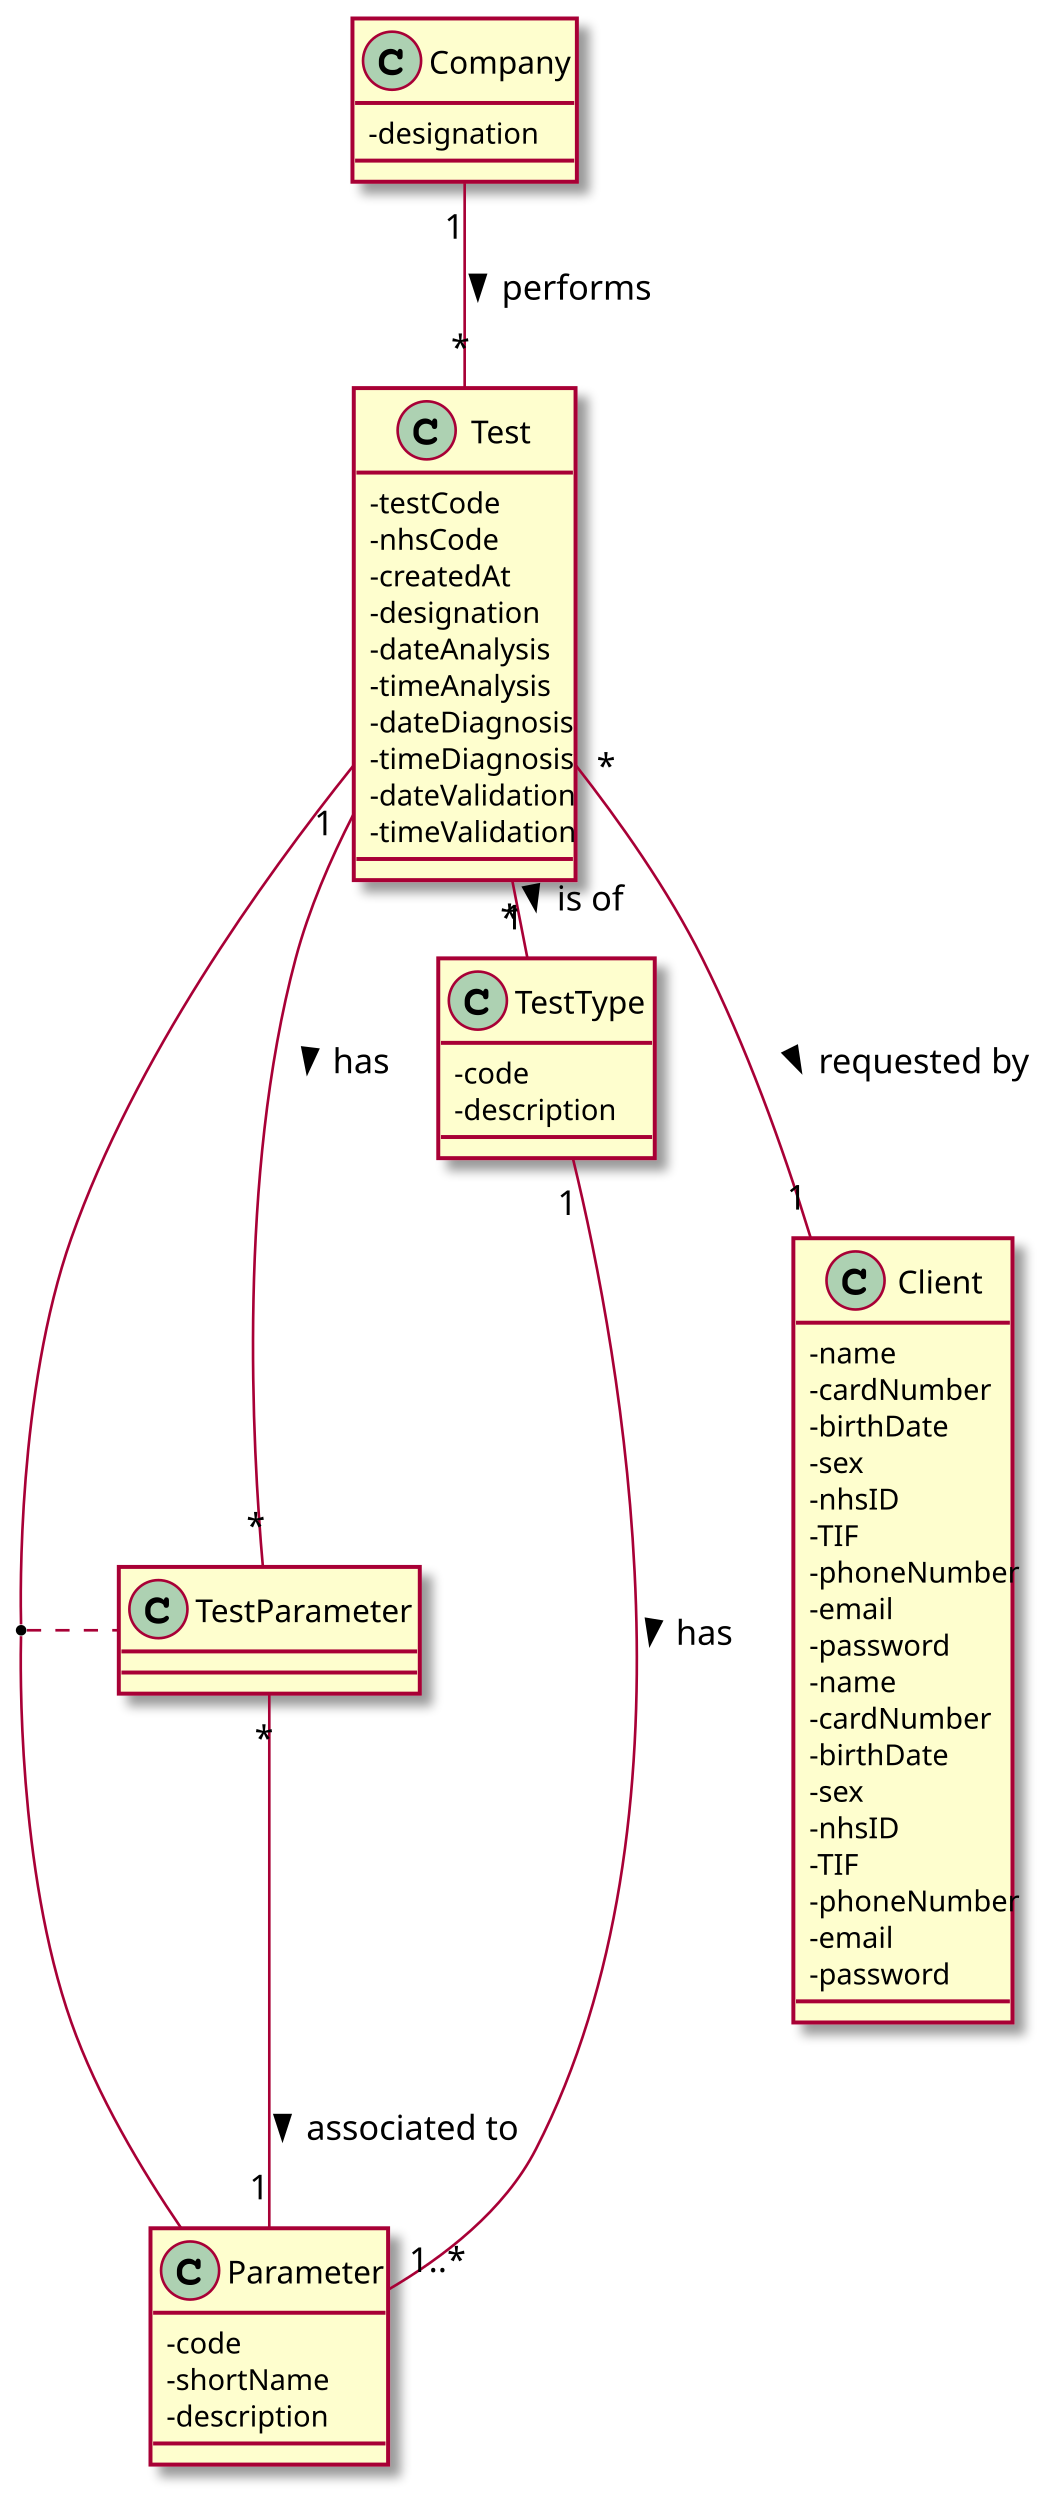
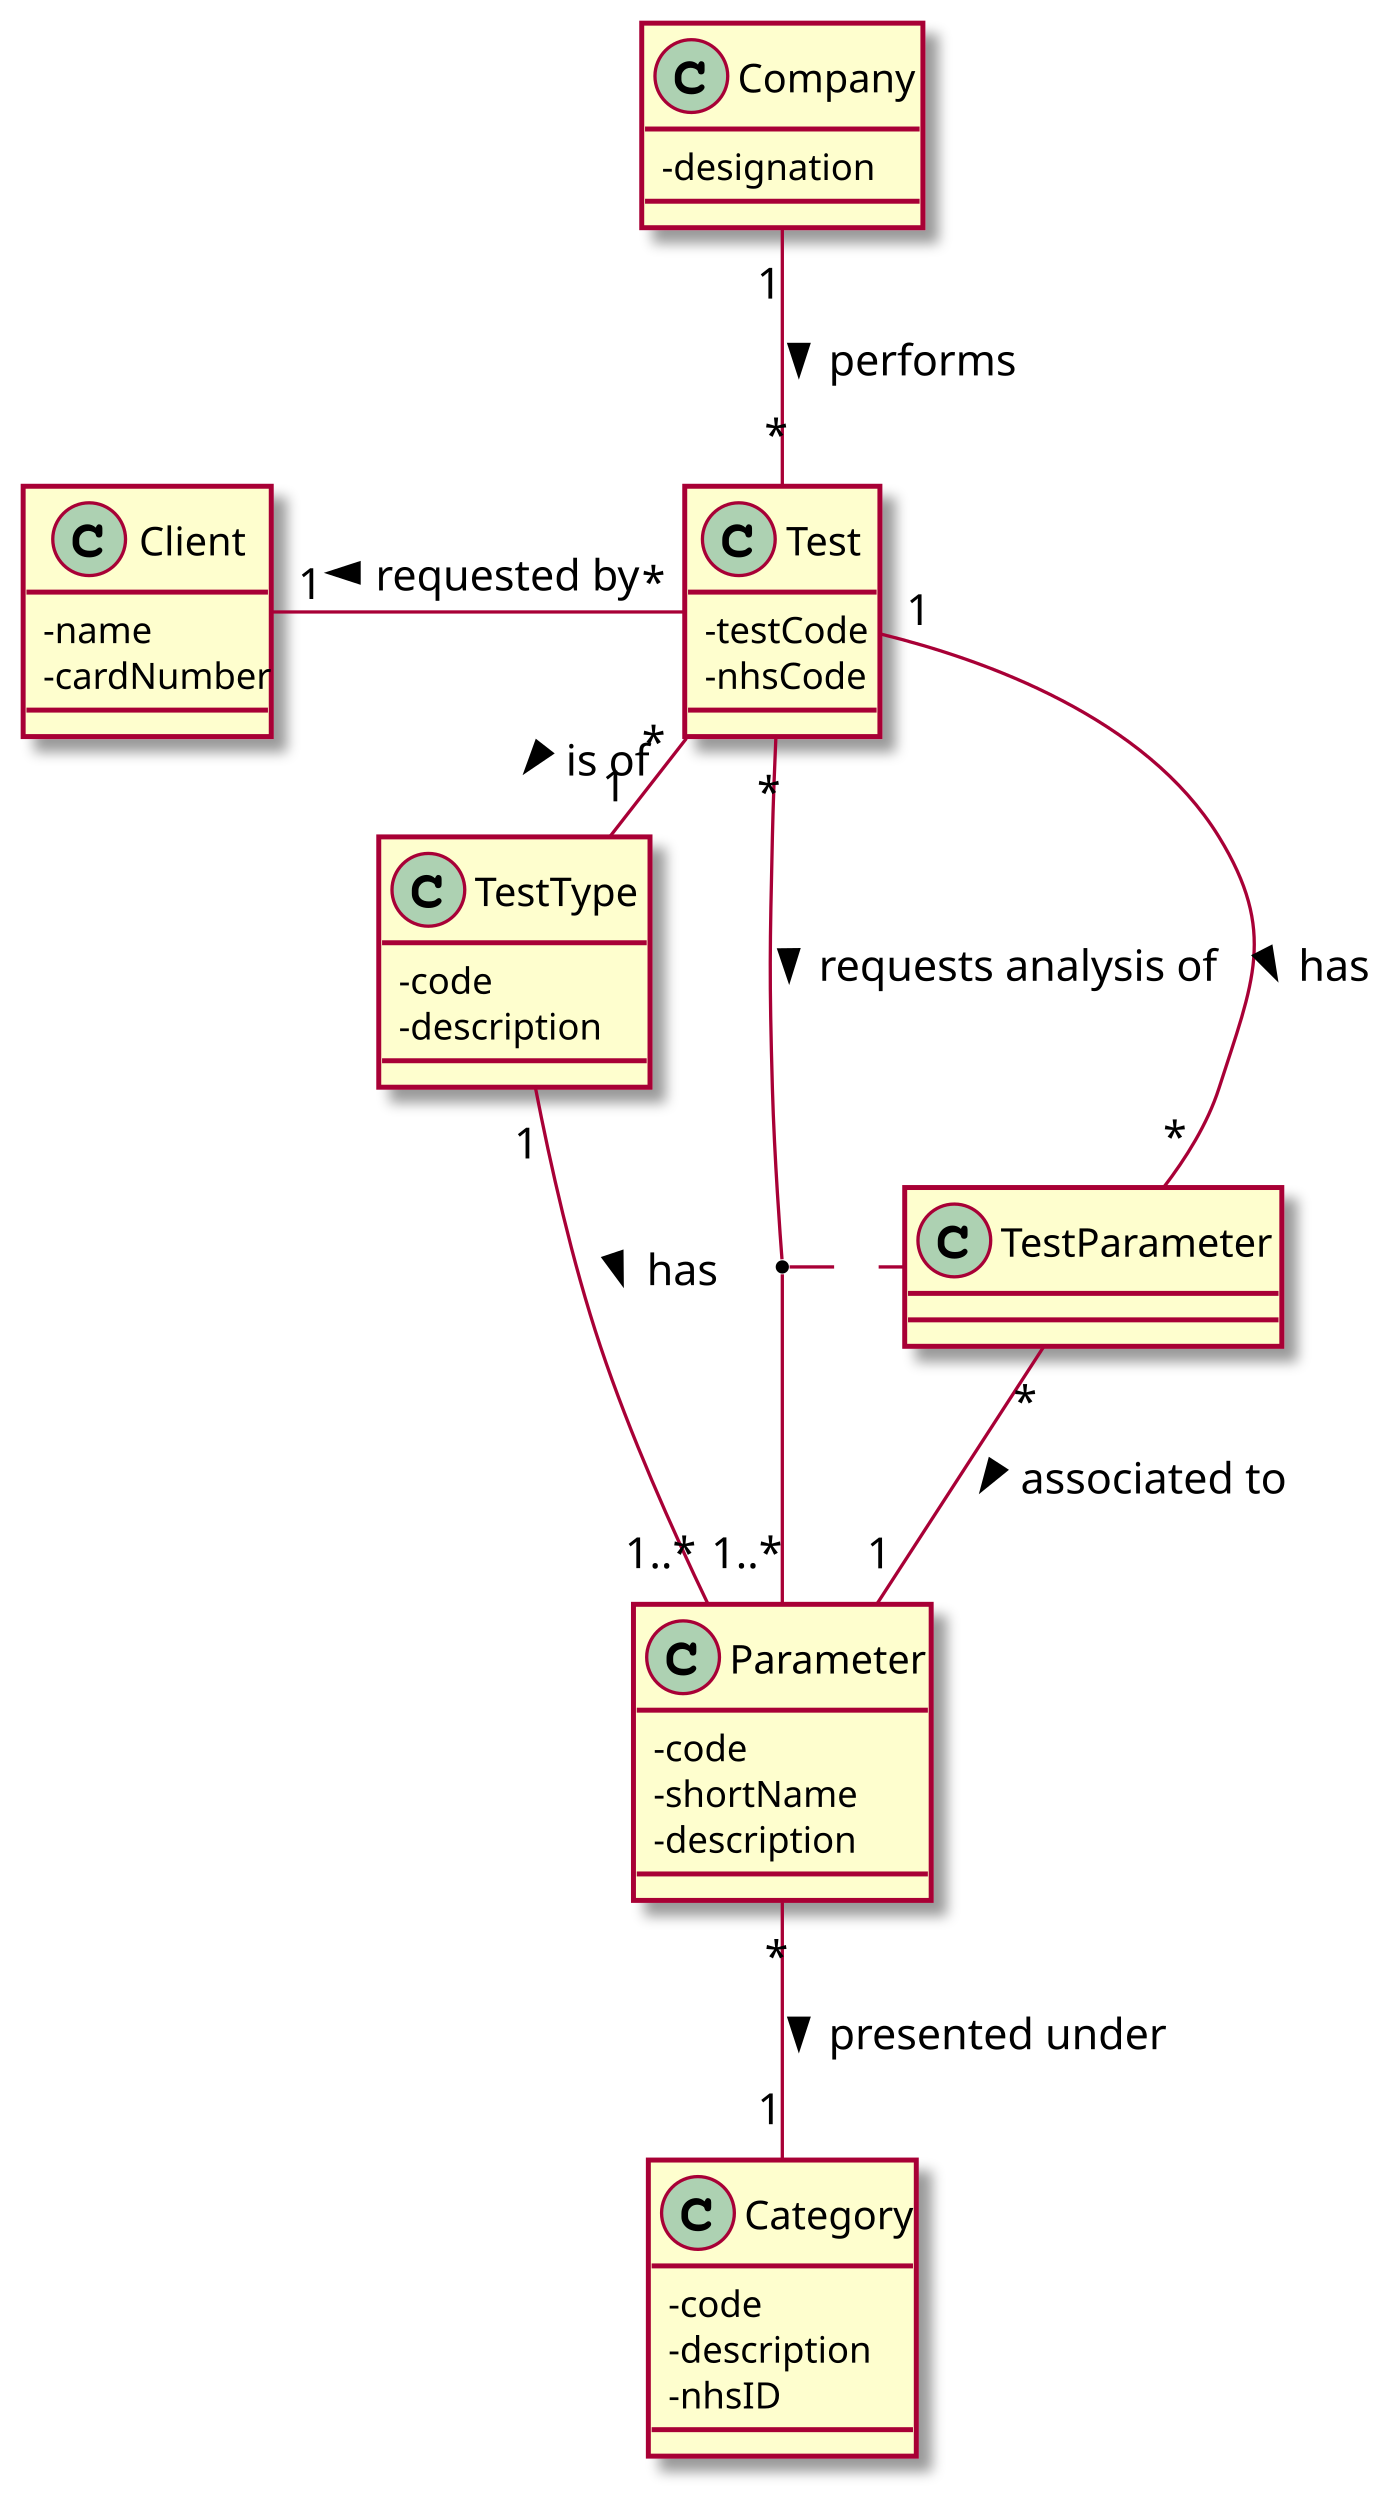
- <svg xmlns="http://www.w3.org/2000/svg" contentScriptType="application/ecmascript" contentStyleType="text/css" height="1231.1px" preserveAspectRatio="none" style="width:516px;height:1231px;" version="1.1" viewBox="0 0 516 1231" width="516.1px" zoomAndPan="magnify">
+ <svg xmlns="http://www.w3.org/2000/svg" contentScriptType="application/ecmascript" contentStyleType="text/css" height="393.12px" preserveAspectRatio="none" style="width:218px;height:393px;" version="1.1" viewBox="0 0 218 393" width="218.92px" zoomAndPan="magnify">
  <defs>
-     <filter height="300%" id="f1mv7t9ml3htrl" width="300%" x="-1" y="-1">
-       <feGaussianBlur result="blurOut" stdDeviation="2.6" />
+     <filter height="300%" id="feqa8blqffj4l" width="300%" x="-1" y="-1">
+       <feGaussianBlur result="blurOut" stdDeviation="1.04" />
      <feColorMatrix in="blurOut" result="blurOut2" type="matrix" values="0 0 0 0 0 0 0 0 0 0 0 0 0 0 0 0 0 0 .4 0" />
-       <feOffset dx="5.2" dy="5.2" in="blurOut2" result="blurOut3" />
+       <feOffset dx="2.08" dy="2.08" in="blurOut2" result="blurOut3" />
      <feBlend in="SourceGraphic" in2="blurOut3" mode="normal" />
    </filter>
  </defs>
  <g>
-     <rect codeLine="3" fill="#FEFECE" filter="url(#f1mv7t9ml3htrl)" height="80.387" id="Company" style="stroke:#A80036;stroke-width:1.95;" width="110.5" x="173.55" y="9.1" />
-     <ellipse cx="193.05" cy="29.9" fill="#ADD1B2" rx="14.3" ry="14.3" style="stroke:#A80036;stroke-width:1.3;" />
-     <path d="M195.65,25.35 Q195.914,24.7 196.219,24.375 Q196.523,24.05 196.869,24.05 Q197.478,24.05 197.864,24.416 Q198.25,24.781 198.25,25.634 L198.25,27.666 Q198.25,28.519 197.884,28.884 Q197.519,29.25 196.95,29.25 Q196.442,29.25 196.117,29.027 Q195.792,28.803 195.65,28.214 Q195.589,27.808 195.366,27.584 Q194.959,27.158 194.228,26.914 Q193.497,26.65 192.766,26.65 Q191.852,26.65 191.08,27.016 Q190.328,27.381 189.739,28.194 Q189.15,29.006 189.15,30.123 L189.15,31.322 Q189.15,32.663 190.247,33.556 Q191.344,34.45 193.294,34.45 Q194.452,34.45 195.264,34.186 Q195.731,34.044 196.259,33.577 Q196.605,33.312 196.787,33.231 Q196.97,33.15 197.194,33.15 Q197.62,33.15 197.925,33.495 Q198.25,33.82 198.25,34.288 Q198.25,34.734 197.803,35.263 Q197.153,36.034 196.117,36.461 Q194.756,37.05 193.091,37.05 Q191.141,37.05 189.577,36.278 Q188.317,35.669 187.423,34.348 Q186.55,33.028 186.55,31.464 L186.55,30.042 Q186.55,28.417 187.322,26.995 Q188.114,25.573 189.475,24.822 Q190.856,24.05 192.4,24.05 Q193.334,24.05 194.147,24.375 Q194.959,24.7 195.65,25.35 Z " fill="#000000" />
-     <text fill="#000000" font-family="sans-serif" font-size="15.6" lengthAdjust="spacing" textLength="68.9" x="211.25" y="36.283">Company</text>
-     <line style="stroke:#A80036;stroke-width:1.95;" x1="174.85" x2="282.75" y1="50.7" y2="50.7" />
-     <text fill="#000000" font-family="sans-serif" font-size="14.3" lengthAdjust="spacing" textLength="76.7" x="181.35" y="70.745">-designation</text>
-     <line style="stroke:#A80036;stroke-width:1.95;" x1="174.85" x2="282.75" y1="79.087" y2="79.087" />
-     <rect codeLine="6" fill="#FEFECE" filter="url(#f1mv7t9ml3htrl)" height="242.267" id="Test" style="stroke:#A80036;stroke-width:1.95;" width="109.2" x="174.2" y="191.1" />
-     <ellipse cx="210.08" cy="211.9" fill="#ADD1B2" rx="14.3" ry="14.3" style="stroke:#A80036;stroke-width:1.3;" />
-     <path d="M212.68,207.35 Q212.944,206.7 213.249,206.375 Q213.553,206.05 213.899,206.05 Q214.508,206.05 214.894,206.416 Q215.28,206.781 215.28,207.634 L215.28,209.666 Q215.28,210.519 214.914,210.884 Q214.549,211.25 213.98,211.25 Q213.472,211.25 213.147,211.027 Q212.822,210.803 212.68,210.214 Q212.619,209.808 212.396,209.584 Q211.989,209.158 211.258,208.914 Q210.527,208.65 209.796,208.65 Q208.882,208.65 208.11,209.016 Q207.358,209.381 206.769,210.194 Q206.18,211.006 206.18,212.123 L206.18,213.322 Q206.18,214.662 207.277,215.556 Q208.374,216.45 210.324,216.45 Q211.482,216.45 212.294,216.186 Q212.761,216.044 213.289,215.577 Q213.635,215.312 213.817,215.231 Q214,215.15 214.224,215.15 Q214.65,215.15 214.955,215.495 Q215.28,215.82 215.28,216.287 Q215.28,216.734 214.833,217.262 Q214.183,218.034 213.147,218.461 Q211.786,219.05 210.121,219.05 Q208.171,219.05 206.607,218.278 Q205.347,217.669 204.453,216.348 Q203.58,215.028 203.58,213.464 L203.58,212.042 Q203.58,210.417 204.352,208.995 Q205.144,207.573 206.505,206.822 Q207.886,206.05 209.43,206.05 Q210.364,206.05 211.177,206.375 Q211.989,206.7 212.68,207.35 Z " fill="#000000" />
-     <text fill="#000000" font-family="sans-serif" font-size="15.6" lengthAdjust="spacing" textLength="31.2" x="231.92" y="218.283">Test</text>
-     <line style="stroke:#A80036;stroke-width:1.95;" x1="175.5" x2="282.1" y1="232.7" y2="232.7" />
-     <text fill="#000000" font-family="sans-serif" font-size="14.3" lengthAdjust="spacing" textLength="61.1" x="182" y="252.745">-testCode</text>
-     <text fill="#000000" font-family="sans-serif" font-size="14.3" lengthAdjust="spacing" textLength="61.1" x="182" y="270.731">-nhsCode</text>
-     <text fill="#000000" font-family="sans-serif" font-size="14.3" lengthAdjust="spacing" textLength="67.6" x="182" y="288.718">-createdAt</text>
-     <text fill="#000000" font-family="sans-serif" font-size="14.3" lengthAdjust="spacing" textLength="76.7" x="182" y="306.705">-designation</text>
-     <text fill="#000000" font-family="sans-serif" font-size="14.3" lengthAdjust="spacing" textLength="87.1" x="182" y="324.692">-dateAnalysis</text>
-     <text fill="#000000" font-family="sans-serif" font-size="14.3" lengthAdjust="spacing" textLength="84.5" x="182" y="342.678">-timeAnalysis</text>
-     <text fill="#000000" font-family="sans-serif" font-size="14.3" lengthAdjust="spacing" textLength="93.6" x="182" y="360.665">-dateDiagnosis</text>
-     <text fill="#000000" font-family="sans-serif" font-size="14.3" lengthAdjust="spacing" textLength="91" x="182" y="378.652">-timeDiagnosis</text>
-     <text fill="#000000" font-family="sans-serif" font-size="14.3" lengthAdjust="spacing" textLength="93.6" x="182" y="396.638">-dateValidation</text>
-     <text fill="#000000" font-family="sans-serif" font-size="14.3" lengthAdjust="spacing" textLength="91" x="182" y="414.625">-timeValidation</text>
-     <line style="stroke:#A80036;stroke-width:1.95;" x1="175.5" x2="282.1" y1="422.967" y2="422.967" />
-     <rect codeLine="38" fill="#FEFECE" filter="url(#f1mv7t9ml3htrl)" height="386.161" id="Client" style="stroke:#A80036;stroke-width:1.95;" width="107.9" x="390.65" y="609.7" />
-     <ellipse cx="421.265" cy="630.5" fill="#ADD1B2" rx="14.3" ry="14.3" style="stroke:#A80036;stroke-width:1.3;" />
-     <path d="M423.865,625.95 Q424.129,625.3 424.434,624.975 Q424.738,624.65 425.084,624.65 Q425.693,624.65 426.079,625.016 Q426.465,625.381 426.465,626.234 L426.465,628.266 Q426.465,629.119 426.099,629.484 Q425.734,629.85 425.165,629.85 Q424.657,629.85 424.332,629.627 Q424.007,629.403 423.865,628.814 Q423.804,628.408 423.581,628.184 Q423.174,627.758 422.443,627.514 Q421.712,627.25 420.981,627.25 Q420.067,627.25 419.295,627.616 Q418.543,627.981 417.954,628.794 Q417.365,629.606 417.365,630.723 L417.365,631.922 Q417.365,633.263 418.462,634.156 Q419.559,635.05 421.509,635.05 Q422.667,635.05 423.479,634.786 Q423.946,634.644 424.474,634.177 Q424.82,633.913 425.002,633.831 Q425.185,633.75 425.409,633.75 Q425.835,633.75 426.14,634.095 Q426.465,634.42 426.465,634.888 Q426.465,635.334 426.018,635.862 Q425.368,636.634 424.332,637.061 Q422.971,637.65 421.306,637.65 Q419.356,637.65 417.792,636.878 Q416.532,636.269 415.638,634.948 Q414.765,633.628 414.765,632.064 L414.765,630.642 Q414.765,629.017 415.537,627.595 Q416.329,626.173 417.69,625.422 Q419.071,624.65 420.615,624.65 Q421.549,624.65 422.362,624.975 Q423.174,625.3 423.865,625.95 Z " fill="#000000" />
-     <text fill="#000000" font-family="sans-serif" font-size="15.6" lengthAdjust="spacing" textLength="41.6" x="441.935" y="636.883">Client</text>
-     <line style="stroke:#A80036;stroke-width:1.95;" x1="391.95" x2="497.25" y1="651.3" y2="651.3" />
-     <text fill="#000000" font-family="sans-serif" font-size="14.3" lengthAdjust="spacing" textLength="39" x="398.45" y="671.345">-name</text>
-     <text fill="#000000" font-family="sans-serif" font-size="14.3" lengthAdjust="spacing" textLength="81.9" x="398.45" y="689.331">-cardNumber</text>
-     <text fill="#000000" font-family="sans-serif" font-size="14.3" lengthAdjust="spacing" textLength="61.1" x="398.45" y="707.318">-birthDate</text>
-     <text fill="#000000" font-family="sans-serif" font-size="14.3" lengthAdjust="spacing" textLength="28.6" x="398.45" y="725.305">-sex</text>
-     <text fill="#000000" font-family="sans-serif" font-size="14.3" lengthAdjust="spacing" textLength="40.3" x="398.45" y="743.292">-nhsID</text>
-     <text fill="#000000" font-family="sans-serif" font-size="14.3" lengthAdjust="spacing" textLength="23.4" x="398.45" y="761.278">-TIF</text>
-     <text fill="#000000" font-family="sans-serif" font-size="14.3" lengthAdjust="spacing" textLength="92.3" x="398.45" y="779.265">-phoneNumber</text>
-     <text fill="#000000" font-family="sans-serif" font-size="14.3" lengthAdjust="spacing" textLength="36.4" x="398.45" y="797.252">-email</text>
-     <text fill="#000000" font-family="sans-serif" font-size="14.3" lengthAdjust="spacing" textLength="70.2" x="398.45" y="815.238">-password</text>
-     <text fill="#000000" font-family="sans-serif" font-size="14.3" lengthAdjust="spacing" textLength="39" x="398.45" y="833.225">-name</text>
-     <text fill="#000000" font-family="sans-serif" font-size="14.3" lengthAdjust="spacing" textLength="81.9" x="398.45" y="851.212">-cardNumber</text>
-     <text fill="#000000" font-family="sans-serif" font-size="14.3" lengthAdjust="spacing" textLength="61.1" x="398.45" y="869.198">-birthDate</text>
-     <text fill="#000000" font-family="sans-serif" font-size="14.3" lengthAdjust="spacing" textLength="28.6" x="398.45" y="887.185">-sex</text>
-     <text fill="#000000" font-family="sans-serif" font-size="14.3" lengthAdjust="spacing" textLength="40.3" x="398.45" y="905.172">-nhsID</text>
-     <text fill="#000000" font-family="sans-serif" font-size="14.3" lengthAdjust="spacing" textLength="23.4" x="398.45" y="923.159">-TIF</text>
-     <text fill="#000000" font-family="sans-serif" font-size="14.3" lengthAdjust="spacing" textLength="92.3" x="398.45" y="941.145">-phoneNumber</text>
-     <text fill="#000000" font-family="sans-serif" font-size="14.3" lengthAdjust="spacing" textLength="36.4" x="398.45" y="959.132">-email</text>
-     <text fill="#000000" font-family="sans-serif" font-size="14.3" lengthAdjust="spacing" textLength="70.2" x="398.45" y="977.119">-password</text>
-     <line style="stroke:#A80036;stroke-width:1.95;" x1="391.95" x2="497.25" y1="985.461" y2="985.461" />
-     <rect codeLine="29" fill="#FEFECE" filter="url(#f1mv7t9ml3htrl)" height="98.373" id="TestType" style="stroke:#A80036;stroke-width:1.95;" width="106.6" x="215.8" y="471.9" />
-     <ellipse cx="235.3" cy="492.7" fill="#ADD1B2" rx="14.3" ry="14.3" style="stroke:#A80036;stroke-width:1.3;" />
-     <path d="M237.9,488.15 Q238.164,487.5 238.469,487.175 Q238.773,486.85 239.119,486.85 Q239.728,486.85 240.114,487.216 Q240.5,487.581 240.5,488.434 L240.5,490.466 Q240.5,491.319 240.134,491.684 Q239.769,492.05 239.2,492.05 Q238.692,492.05 238.367,491.827 Q238.042,491.603 237.9,491.014 Q237.839,490.608 237.616,490.384 Q237.209,489.958 236.478,489.714 Q235.747,489.45 235.016,489.45 Q234.102,489.45 233.33,489.816 Q232.578,490.181 231.989,490.994 Q231.4,491.806 231.4,492.923 L231.4,494.122 Q231.4,495.462 232.497,496.356 Q233.594,497.25 235.544,497.25 Q236.702,497.25 237.514,496.986 Q237.981,496.844 238.509,496.377 Q238.855,496.113 239.037,496.031 Q239.22,495.95 239.444,495.95 Q239.87,495.95 240.175,496.295 Q240.5,496.62 240.5,497.087 Q240.5,497.534 240.053,498.062 Q239.403,498.834 238.367,499.261 Q237.006,499.85 235.341,499.85 Q233.391,499.85 231.827,499.078 Q230.567,498.469 229.673,497.148 Q228.8,495.828 228.8,494.264 L228.8,492.842 Q228.8,491.217 229.572,489.795 Q230.364,488.373 231.725,487.622 Q233.106,486.85 234.65,486.85 Q235.584,486.85 236.397,487.175 Q237.209,487.5 237.9,488.15 Z " fill="#000000" />
-     <text fill="#000000" font-family="sans-serif" font-size="15.6" lengthAdjust="spacing" textLength="65" x="253.5" y="499.083">TestType</text>
-     <line style="stroke:#A80036;stroke-width:1.95;" x1="217.1" x2="321.1" y1="513.5" y2="513.5" />
-     <text fill="#000000" font-family="sans-serif" font-size="14.3" lengthAdjust="spacing" textLength="36.4" x="223.6" y="533.545">-code</text>
-     <text fill="#000000" font-family="sans-serif" font-size="14.3" lengthAdjust="spacing" textLength="74.1" x="223.6" y="551.531">-description</text>
-     <line style="stroke:#A80036;stroke-width:1.95;" x1="217.1" x2="321.1" y1="559.873" y2="559.873" />
-     <rect codeLine="33" fill="#FEFECE" filter="url(#f1mv7t9ml3htrl)" height="116.36" id="Parameter" style="stroke:#A80036;stroke-width:1.95;" width="117" x="74.1" y="1097.2" />
-     <ellipse cx="93.6" cy="1118" fill="#ADD1B2" rx="14.3" ry="14.3" style="stroke:#A80036;stroke-width:1.3;" />
-     <path d="M96.2,1113.45 Q96.464,1112.8 96.769,1112.475 Q97.073,1112.15 97.419,1112.15 Q98.028,1112.15 98.414,1112.516 Q98.8,1112.881 98.8,1113.734 L98.8,1115.766 Q98.8,1116.619 98.434,1116.984 Q98.069,1117.35 97.5,1117.35 Q96.992,1117.35 96.667,1117.127 Q96.342,1116.903 96.2,1116.314 Q96.139,1115.908 95.916,1115.684 Q95.509,1115.258 94.778,1115.014 Q94.047,1114.75 93.316,1114.75 Q92.402,1114.75 91.63,1115.116 Q90.878,1115.481 90.289,1116.294 Q89.7,1117.106 89.7,1118.223 L89.7,1119.422 Q89.7,1120.763 90.797,1121.656 Q91.894,1122.55 93.844,1122.55 Q95.002,1122.55 95.814,1122.286 Q96.281,1122.144 96.809,1121.677 Q97.155,1121.412 97.338,1121.331 Q97.52,1121.25 97.744,1121.25 Q98.17,1121.25 98.475,1121.595 Q98.8,1121.92 98.8,1122.388 Q98.8,1122.834 98.353,1123.362 Q97.703,1124.134 96.667,1124.561 Q95.306,1125.15 93.641,1125.15 Q91.691,1125.15 90.127,1124.378 Q88.867,1123.769 87.973,1122.448 Q87.1,1121.128 87.1,1119.564 L87.1,1118.142 Q87.1,1116.517 87.872,1115.095 Q88.664,1113.673 90.025,1112.922 Q91.406,1112.15 92.95,1112.15 Q93.884,1112.15 94.697,1112.475 Q95.509,1112.8 96.2,1113.45 Z " fill="#000000" />
-     <text fill="#000000" font-family="sans-serif" font-size="15.6" lengthAdjust="spacing" textLength="75.4" x="111.8" y="1124.383">Parameter</text>
-     <line style="stroke:#A80036;stroke-width:1.95;" x1="75.4" x2="189.8" y1="1138.8" y2="1138.8" />
-     <text fill="#000000" font-family="sans-serif" font-size="14.3" lengthAdjust="spacing" textLength="36.4" x="81.9" y="1158.845">-code</text>
-     <text fill="#000000" font-family="sans-serif" font-size="14.3" lengthAdjust="spacing" textLength="72.8" x="81.9" y="1176.831">-shortName</text>
-     <text fill="#000000" font-family="sans-serif" font-size="14.3" lengthAdjust="spacing" textLength="74.1" x="81.9" y="1194.818">-description</text>
-     <line style="stroke:#A80036;stroke-width:1.95;" x1="75.4" x2="189.8" y1="1203.16" y2="1203.16" />
-     <rect fill="#FEFECE" filter="url(#f1mv7t9ml3htrl)" height="62.4" id="TestParameter" style="stroke:#A80036;stroke-width:1.95;" width="148.2" x="58.5" y="771.55" />
-     <ellipse cx="78" cy="792.35" fill="#ADD1B2" rx="14.3" ry="14.3" style="stroke:#A80036;stroke-width:1.3;" />
-     <path d="M80.6,787.8 Q80.864,787.15 81.169,786.825 Q81.473,786.5 81.819,786.5 Q82.428,786.5 82.814,786.866 Q83.2,787.231 83.2,788.084 L83.2,790.116 Q83.2,790.969 82.834,791.334 Q82.469,791.7 81.9,791.7 Q81.392,791.7 81.067,791.477 Q80.742,791.253 80.6,790.664 Q80.539,790.258 80.316,790.034 Q79.909,789.608 79.178,789.364 Q78.447,789.1 77.716,789.1 Q76.802,789.1 76.03,789.466 Q75.278,789.831 74.689,790.644 Q74.1,791.456 74.1,792.573 L74.1,793.772 Q74.1,795.112 75.197,796.006 Q76.294,796.9 78.244,796.9 Q79.402,796.9 80.214,796.636 Q80.681,796.494 81.209,796.027 Q81.555,795.763 81.737,795.681 Q81.92,795.6 82.144,795.6 Q82.57,795.6 82.875,795.945 Q83.2,796.27 83.2,796.737 Q83.2,797.184 82.753,797.712 Q82.103,798.484 81.067,798.911 Q79.706,799.5 78.041,799.5 Q76.091,799.5 74.527,798.728 Q73.267,798.119 72.373,796.798 Q71.5,795.478 71.5,793.914 L71.5,792.492 Q71.5,790.867 72.272,789.445 Q73.064,788.023 74.425,787.272 Q75.806,786.5 77.35,786.5 Q78.284,786.5 79.097,786.825 Q79.909,787.15 80.6,787.8 Z " fill="#000000" />
-     <text fill="#000000" font-family="sans-serif" font-size="15.6" lengthAdjust="spacing" textLength="106.6" x="96.2" y="798.733">TestParameter</text>
-     <line style="stroke:#A80036;stroke-width:1.95;" x1="59.8" x2="205.4" y1="813.15" y2="813.15" />
-     <line style="stroke:#A80036;stroke-width:1.95;" x1="59.8" x2="205.4" y1="823.55" y2="823.55" />
-     <ellipse cx="10.4" cy="802.75" fill="#000000" rx="2.6" ry="2.6" style="stroke:none;stroke-width:1.3;" />
-     <path codeLine="50" d="M282.178,570.726 C306.059,668.811 346.996,896.246 263.9,1058.2 C248.417,1088.373 218.595,1111.396 191.295,1127.347 " fill="none" id="TestType-Parameter" style="stroke:#A80036;stroke-width:1.3;" />
-     <polygon fill="#000000" points="320.053,809.394,325.718,798.404,318.177,797.173,320.053,809.394" style="stroke:#000000;stroke-width:1.3;" />
-     <text fill="#000000" font-family="sans-serif" font-size="16.9" lengthAdjust="spacing" textLength="27.3" x="332.8" y="809.894">has</text>
-     <text fill="#000000" font-family="sans-serif" font-size="16.9" lengthAdjust="spacing" textLength="9.1" x="274.49" y="598.251">1</text>
-     <text fill="#000000" font-family="sans-serif" font-size="16.9" lengthAdjust="spacing" textLength="26" x="201.377" y="1118.718">1..*</text>
-     <path d="M173.81,377.247 C128.232,434.187 66.079,521.872 35.1,609.7 C8.528,685.035 10.01,786.032 10.361,799.851 " fill="none" id="Test-apoint443" style="stroke:#A80036;stroke-width:1.3;" />
-     <path d="M10.348,805.649 C10.01,819.481 8.489,920.478 35.1,995.8 C47.801,1031.758 69.511,1068.262 89.232,1097.174 " fill="none" id="apoint443-Parameter" style="stroke:#A80036;stroke-width:1.3;" />
-     <path d="M13.26,802.75 C28.34,802.75 43.407,802.75 58.487,802.75 " fill="none" id="apoint443-TestParameter" style="stroke:#A80036;stroke-width:1.3;stroke-dasharray:7.0,7.0;" />
-     <path codeLine="52" d="M283.439,376.74 C305.227,404.521 329.056,438.386 345.8,471.9 C367.224,514.774 384.93,563.16 399.139,609.375 " fill="none" id="Test-Client" style="stroke:#A80036;stroke-width:1.3;" />
-     <polygon fill="#000000" points="394.195,527.348,392.379,515.119,385.537,518.521,394.195,527.348" style="stroke:#000000;stroke-width:1.3;" />
-     <text fill="#000000" font-family="sans-serif" font-size="16.9" lengthAdjust="spacing" textLength="97.5" x="403" y="528.444">requested by</text>
-     <text fill="#000000" font-family="sans-serif" font-size="16.9" lengthAdjust="spacing" textLength="6.5" x="293.75" y="383.162">*</text>
-     <text fill="#000000" font-family="sans-serif" font-size="16.9" lengthAdjust="spacing" textLength="9.1" x="387.46" y="595.622">1</text>
-     <path codeLine="53" d="M129.428,771.251 C124.202,712.439 116.974,578.929 145.6,471.9 C152.022,447.863 162.565,423.371 174.005,401.037 " fill="none" id="TestParameter-Test" style="stroke:#A80036;stroke-width:1.3;" />
-     <polygon fill="#000000" points="151.323,527.982,156.522,516.764,148.935,515.851,151.323,527.982" style="stroke:#000000;stroke-width:1.3;" />
-     <text fill="#000000" font-family="sans-serif" font-size="16.9" lengthAdjust="spacing" textLength="27.3" x="163.8" y="528.444">has</text>
-     <text fill="#000000" font-family="sans-serif" font-size="16.9" lengthAdjust="spacing" textLength="6.5" x="121.282" y="757.317">*</text>
-     <text fill="#000000" font-family="sans-serif" font-size="16.9" lengthAdjust="spacing" textLength="9.1" x="154.705" y="411.296">1</text>
-     <path codeLine="54" d="M228.8,90.194 C228.8,117.182 228.8,154.505 228.8,190.775 " fill="none" id="Company-Test" style="stroke:#A80036;stroke-width:1.3;" />
-     <polygon fill="#000000" points="235.3,147.129,239.121,135.37,231.479,135.37,235.3,147.129" style="stroke:#000000;stroke-width:1.3;" />
-     <text fill="#000000" font-family="sans-serif" font-size="16.9" lengthAdjust="spacing" textLength="65" x="247" y="147.544">performs</text>
-     <text fill="#000000" font-family="sans-serif" font-size="16.9" lengthAdjust="spacing" textLength="9.1" x="218.833" y="117.56">1</text>
-     <text fill="#000000" font-family="sans-serif" font-size="16.9" lengthAdjust="spacing" textLength="6.5" x="222.041" y="177.029">*</text>
-     <path codeLine="55" d="M252.122,432.939 C254.774,446.511 257.348,459.693 259.649,471.536 " fill="none" id="Test-TestType" style="stroke:#A80036;stroke-width:1.3;" />
-     <polygon fill="#000000" points="263.753,447.789,265.252,435.517,257.752,436.979,263.753,447.789" style="stroke:#000000;stroke-width:1.3;" />
-     <text fill="#000000" font-family="sans-serif" font-size="16.9" lengthAdjust="spacing" textLength="31.2" x="274.209" y="448.325">is of</text>
-     <text fill="#000000" font-family="sans-serif" font-size="16.9" lengthAdjust="spacing" textLength="6.5" x="246.269" y="457.714">*</text>
-     <text fill="#000000" font-family="sans-serif" font-size="16.9" lengthAdjust="spacing" textLength="9.1" x="248.055" y="457.642">1</text>
-     <path codeLine="56" d="M132.6,834.522 C132.6,892.957 132.6,1021.605 132.6,1096.745 " fill="none" id="TestParameter-Parameter" style="stroke:#A80036;stroke-width:1.3;" />
-     <polygon fill="#000000" points="139.1,1053.228,142.921,1041.47,135.279,1041.47,139.1,1053.228" style="stroke:#000000;stroke-width:1.3;" />
-     <text fill="#000000" font-family="sans-serif" font-size="16.9" lengthAdjust="spacing" textLength="101.4" x="150.8" y="1053.644">associated to</text>
-     <text fill="#000000" font-family="sans-serif" font-size="16.9" lengthAdjust="spacing" textLength="6.5" x="125.348" y="861.871">*</text>
-     <text fill="#000000" font-family="sans-serif" font-size="16.9" lengthAdjust="spacing" textLength="9.1" x="122.803" y="1082.953">1</text>
+     <rect codeLine="3" fill="#FEFECE" filter="url(#feqa8blqffj4l)" height="32.155" id="Company" style="stroke:#A80036;stroke-width:0.78;" width="44.2" x="100.88" y="3.64" />
+     <ellipse cx="108.68" cy="11.96" fill="#ADD1B2" rx="5.72" ry="5.72" style="stroke:#A80036;stroke-width:0.52;" />
+     <path d="M109.72,10.14 Q109.826,9.88 109.948,9.75 Q110.069,9.62 110.207,9.62 Q110.451,9.62 110.606,9.766 Q110.76,9.912 110.76,10.254 L110.76,11.066 Q110.76,11.408 110.614,11.554 Q110.468,11.7 110.24,11.7 Q110.037,11.7 109.907,11.611 Q109.777,11.521 109.72,11.286 Q109.696,11.123 109.606,11.034 Q109.444,10.863 109.151,10.766 Q108.859,10.66 108.566,10.66 Q108.201,10.66 107.892,10.806 Q107.591,10.953 107.356,11.277 Q107.12,11.602 107.12,12.049 L107.12,12.529 Q107.12,13.065 107.559,13.422 Q107.998,13.78 108.778,13.78 Q109.241,13.78 109.566,13.674 Q109.752,13.617 109.964,13.431 Q110.102,13.325 110.175,13.293 Q110.248,13.26 110.338,13.26 Q110.508,13.26 110.63,13.398 Q110.76,13.528 110.76,13.715 Q110.76,13.894 110.581,14.105 Q110.321,14.414 109.907,14.584 Q109.362,14.82 108.696,14.82 Q107.916,14.82 107.291,14.511 Q106.787,14.268 106.429,13.739 Q106.08,13.211 106.08,12.586 L106.08,12.017 Q106.08,11.367 106.389,10.798 Q106.706,10.229 107.25,9.929 Q107.802,9.62 108.42,9.62 Q108.794,9.62 109.119,9.75 Q109.444,9.88 109.72,10.14 Z " fill="#000000" />
+     <text fill="#000000" font-family="sans-serif" font-size="6.24" lengthAdjust="spacing" textLength="27.56" x="115.96" y="14.513">Company</text>
+     <line style="stroke:#A80036;stroke-width:0.78;" x1="101.4" x2="144.56" y1="20.28" y2="20.28" />
+     <text fill="#000000" font-family="sans-serif" font-size="5.72" lengthAdjust="spacing" textLength="30.68" x="104" y="28.298">-designation</text>
+     <line style="stroke:#A80036;stroke-width:0.78;" x1="101.4" x2="144.56" y1="31.635" y2="31.635" />
+     <rect codeLine="6" fill="#FEFECE" filter="url(#feqa8blqffj4l)" height="39.349" id="Test" style="stroke:#A80036;stroke-width:0.78;" width="30.68" x="107.64" y="76.44" />
+     <ellipse cx="116.142" cy="84.76" fill="#ADD1B2" rx="5.72" ry="5.72" style="stroke:#A80036;stroke-width:0.52;" />
+     <path d="M117.182,82.94 Q117.288,82.68 117.409,82.55 Q117.531,82.42 117.669,82.42 Q117.913,82.42 118.068,82.566 Q118.222,82.713 118.222,83.054 L118.222,83.866 Q118.222,84.207 118.076,84.354 Q117.93,84.5 117.702,84.5 Q117.499,84.5 117.369,84.411 Q117.239,84.321 117.182,84.086 Q117.158,83.923 117.068,83.834 Q116.906,83.663 116.613,83.566 Q116.321,83.46 116.028,83.46 Q115.663,83.46 115.354,83.606 Q115.053,83.752 114.818,84.078 Q114.582,84.403 114.582,84.849 L114.582,85.329 Q114.582,85.865 115.021,86.222 Q115.46,86.58 116.24,86.58 Q116.703,86.58 117.028,86.474 Q117.215,86.418 117.426,86.231 Q117.564,86.125 117.637,86.093 Q117.71,86.06 117.799,86.06 Q117.97,86.06 118.092,86.198 Q118.222,86.328 118.222,86.515 Q118.222,86.694 118.043,86.905 Q117.783,87.214 117.369,87.384 Q116.825,87.62 116.158,87.62 Q115.378,87.62 114.753,87.311 Q114.249,87.067 113.891,86.539 Q113.542,86.011 113.542,85.386 L113.542,84.817 Q113.542,84.167 113.851,83.598 Q114.168,83.029 114.712,82.729 Q115.264,82.42 115.882,82.42 Q116.256,82.42 116.581,82.55 Q116.906,82.68 117.182,82.94 Z " fill="#000000" />
+     <text fill="#000000" font-family="sans-serif" font-size="6.24" lengthAdjust="spacing" textLength="12.48" x="123.578" y="87.313">Test</text>
+     <line style="stroke:#A80036;stroke-width:0.78;" x1="108.16" x2="137.8" y1="93.08" y2="93.08" />
+     <text fill="#000000" font-family="sans-serif" font-size="5.72" lengthAdjust="spacing" textLength="24.44" x="110.76" y="101.098">-testCode</text>
+     <text fill="#000000" font-family="sans-serif" font-size="5.72" lengthAdjust="spacing" textLength="24.44" x="110.76" y="108.293">-nhsCode</text>
+     <line style="stroke:#A80036;stroke-width:0.78;" x1="108.16" x2="137.8" y1="111.629" y2="111.629" />
+     <rect codeLine="10" fill="#FEFECE" filter="url(#feqa8blqffj4l)" height="39.349" id="Client" style="stroke:#A80036;stroke-width:0.78;" width="39" x="3.64" y="76.44" />
+     <ellipse cx="14.014" cy="84.76" fill="#ADD1B2" rx="5.72" ry="5.72" style="stroke:#A80036;stroke-width:0.52;" />
+     <path d="M15.054,82.94 Q15.16,82.68 15.281,82.55 Q15.403,82.42 15.541,82.42 Q15.785,82.42 15.94,82.566 Q16.094,82.713 16.094,83.054 L16.094,83.866 Q16.094,84.207 15.948,84.354 Q15.802,84.5 15.574,84.5 Q15.371,84.5 15.241,84.411 Q15.111,84.321 15.054,84.086 Q15.03,83.923 14.94,83.834 Q14.778,83.663 14.485,83.566 Q14.193,83.46 13.9,83.46 Q13.535,83.46 13.226,83.606 Q12.925,83.752 12.69,84.078 Q12.454,84.403 12.454,84.849 L12.454,85.329 Q12.454,85.865 12.893,86.222 Q13.332,86.58 14.111,86.58 Q14.575,86.58 14.9,86.474 Q15.086,86.418 15.298,86.231 Q15.436,86.125 15.509,86.093 Q15.582,86.06 15.671,86.06 Q15.842,86.06 15.964,86.198 Q16.094,86.328 16.094,86.515 Q16.094,86.694 15.915,86.905 Q15.655,87.214 15.241,87.384 Q14.697,87.62 14.03,87.62 Q13.25,87.62 12.625,87.311 Q12.121,87.067 11.763,86.539 Q11.414,86.011 11.414,85.386 L11.414,84.817 Q11.414,84.167 11.723,83.598 Q12.04,83.029 12.584,82.729 Q13.136,82.42 13.754,82.42 Q14.128,82.42 14.453,82.55 Q14.778,82.68 15.054,82.94 Z " fill="#000000" />
+     <text fill="#000000" font-family="sans-serif" font-size="6.24" lengthAdjust="spacing" textLength="16.64" x="21.866" y="87.313">Client</text>
+     <line style="stroke:#A80036;stroke-width:0.78;" x1="4.16" x2="42.12" y1="93.08" y2="93.08" />
+     <text fill="#000000" font-family="sans-serif" font-size="5.72" lengthAdjust="spacing" textLength="15.6" x="6.76" y="101.098">-name</text>
+     <text fill="#000000" font-family="sans-serif" font-size="5.72" lengthAdjust="spacing" textLength="32.76" x="6.76" y="108.293">-cardNumber</text>
+     <line style="stroke:#A80036;stroke-width:0.78;" x1="4.16" x2="42.12" y1="111.629" y2="111.629" />
+     <rect codeLine="14" fill="#FEFECE" filter="url(#feqa8blqffj4l)" height="39.349" id="TestType" style="stroke:#A80036;stroke-width:0.78;" width="42.64" x="59.54" y="131.56" />
+     <ellipse cx="67.34" cy="139.88" fill="#ADD1B2" rx="5.72" ry="5.72" style="stroke:#A80036;stroke-width:0.52;" />
+     <path d="M68.38,138.06 Q68.486,137.8 68.608,137.67 Q68.729,137.54 68.868,137.54 Q69.111,137.54 69.266,137.686 Q69.42,137.833 69.42,138.174 L69.42,138.986 Q69.42,139.327 69.274,139.474 Q69.127,139.62 68.9,139.62 Q68.697,139.62 68.567,139.531 Q68.437,139.441 68.38,139.206 Q68.356,139.043 68.266,138.954 Q68.104,138.783 67.811,138.686 Q67.519,138.58 67.226,138.58 Q66.861,138.58 66.552,138.726 Q66.251,138.873 66.016,139.197 Q65.78,139.523 65.78,139.969 L65.78,140.449 Q65.78,140.985 66.219,141.343 Q66.657,141.7 67.438,141.7 Q67.901,141.7 68.226,141.594 Q68.412,141.537 68.624,141.351 Q68.762,141.245 68.835,141.213 Q68.908,141.18 68.998,141.18 Q69.168,141.18 69.29,141.318 Q69.42,141.448 69.42,141.635 Q69.42,141.814 69.241,142.025 Q68.981,142.334 68.567,142.504 Q68.022,142.74 67.356,142.74 Q66.576,142.74 65.951,142.431 Q65.447,142.188 65.089,141.659 Q64.74,141.131 64.74,140.506 L64.74,139.937 Q64.74,139.287 65.049,138.718 Q65.366,138.149 65.91,137.849 Q66.463,137.54 67.08,137.54 Q67.454,137.54 67.779,137.67 Q68.104,137.8 68.38,138.06 Z " fill="#000000" />
+     <text fill="#000000" font-family="sans-serif" font-size="6.24" lengthAdjust="spacing" textLength="26" x="74.62" y="142.433">TestType</text>
+     <line style="stroke:#A80036;stroke-width:0.78;" x1="60.06" x2="101.66" y1="148.2" y2="148.2" />
+     <text fill="#000000" font-family="sans-serif" font-size="5.72" lengthAdjust="spacing" textLength="14.56" x="62.66" y="156.218">-code</text>
+     <text fill="#000000" font-family="sans-serif" font-size="5.72" lengthAdjust="spacing" textLength="29.64" x="62.66" y="163.412">-description</text>
+     <line style="stroke:#A80036;stroke-width:0.78;" x1="60.06" x2="101.66" y1="166.749" y2="166.749" />
+     <rect codeLine="18" fill="#FEFECE" filter="url(#feqa8blqffj4l)" height="46.544" id="Parameter" style="stroke:#A80036;stroke-width:0.78;" width="46.8" x="99.58" y="252.2" />
+     <ellipse cx="107.38" cy="260.52" fill="#ADD1B2" rx="5.72" ry="5.72" style="stroke:#A80036;stroke-width:0.52;" />
+     <path d="M108.42,258.7 Q108.526,258.44 108.647,258.31 Q108.769,258.18 108.907,258.18 Q109.151,258.18 109.306,258.326 Q109.46,258.473 109.46,258.814 L109.46,259.626 Q109.46,259.967 109.314,260.114 Q109.168,260.26 108.94,260.26 Q108.737,260.26 108.607,260.171 Q108.477,260.081 108.42,259.846 Q108.396,259.683 108.306,259.594 Q108.144,259.423 107.851,259.326 Q107.559,259.22 107.266,259.22 Q106.901,259.22 106.592,259.366 Q106.291,259.512 106.056,259.837 Q105.82,260.163 105.82,260.609 L105.82,261.089 Q105.82,261.625 106.259,261.983 Q106.698,262.34 107.478,262.34 Q107.941,262.34 108.266,262.234 Q108.453,262.178 108.664,261.991 Q108.802,261.885 108.875,261.853 Q108.948,261.82 109.037,261.82 Q109.208,261.82 109.33,261.958 Q109.46,262.088 109.46,262.275 Q109.46,262.454 109.281,262.665 Q109.021,262.974 108.607,263.144 Q108.062,263.38 107.396,263.38 Q106.616,263.38 105.991,263.071 Q105.487,262.827 105.129,262.299 Q104.78,261.771 104.78,261.146 L104.78,260.577 Q104.78,259.927 105.089,259.358 Q105.406,258.789 105.95,258.489 Q106.502,258.18 107.12,258.18 Q107.494,258.18 107.819,258.31 Q108.144,258.44 108.42,258.7 Z " fill="#000000" />
+     <text fill="#000000" font-family="sans-serif" font-size="6.24" lengthAdjust="spacing" textLength="30.16" x="114.66" y="263.073">Parameter</text>
+     <line style="stroke:#A80036;stroke-width:0.78;" x1="100.1" x2="145.86" y1="268.84" y2="268.84" />
+     <text fill="#000000" font-family="sans-serif" font-size="5.72" lengthAdjust="spacing" textLength="14.56" x="102.7" y="276.858">-code</text>
+     <text fill="#000000" font-family="sans-serif" font-size="5.72" lengthAdjust="spacing" textLength="29.12" x="102.7" y="284.053">-shortName</text>
+     <text fill="#000000" font-family="sans-serif" font-size="5.72" lengthAdjust="spacing" textLength="29.64" x="102.7" y="291.247">-description</text>
+     <line style="stroke:#A80036;stroke-width:0.78;" x1="100.1" x2="145.86" y1="294.584" y2="294.584" />
+     <rect codeLine="23" fill="#FEFECE" filter="url(#feqa8blqffj4l)" height="46.544" id="Category" style="stroke:#A80036;stroke-width:0.78;" width="42.12" x="101.92" y="339.56" />
+     <ellipse cx="109.72" cy="347.88" fill="#ADD1B2" rx="5.72" ry="5.72" style="stroke:#A80036;stroke-width:0.52;" />
+     <path d="M110.76,346.06 Q110.866,345.8 110.987,345.67 Q111.109,345.54 111.248,345.54 Q111.491,345.54 111.646,345.686 Q111.8,345.832 111.8,346.174 L111.8,346.986 Q111.8,347.327 111.654,347.474 Q111.507,347.62 111.28,347.62 Q111.077,347.62 110.947,347.531 Q110.817,347.441 110.76,347.206 Q110.736,347.043 110.646,346.954 Q110.484,346.783 110.191,346.686 Q109.899,346.58 109.606,346.58 Q109.241,346.58 108.932,346.726 Q108.631,346.873 108.396,347.197 Q108.16,347.522 108.16,347.969 L108.16,348.449 Q108.16,348.985 108.599,349.342 Q109.037,349.7 109.817,349.7 Q110.281,349.7 110.606,349.594 Q110.793,349.538 111.004,349.351 Q111.142,349.245 111.215,349.212 Q111.288,349.18 111.377,349.18 Q111.548,349.18 111.67,349.318 Q111.8,349.448 111.8,349.635 Q111.8,349.814 111.621,350.025 Q111.361,350.334 110.947,350.504 Q110.403,350.74 109.736,350.74 Q108.956,350.74 108.331,350.431 Q107.827,350.188 107.469,349.659 Q107.12,349.131 107.12,348.506 L107.12,347.937 Q107.12,347.287 107.429,346.718 Q107.746,346.149 108.29,345.849 Q108.843,345.54 109.46,345.54 Q109.834,345.54 110.159,345.67 Q110.484,345.8 110.76,346.06 Z " fill="#000000" />
+     <text fill="#000000" font-family="sans-serif" font-size="6.24" lengthAdjust="spacing" textLength="25.48" x="117" y="350.433">Category</text>
+     <line style="stroke:#A80036;stroke-width:0.78;" x1="102.44" x2="143.52" y1="356.2" y2="356.2" />
+     <text fill="#000000" font-family="sans-serif" font-size="5.72" lengthAdjust="spacing" textLength="14.56" x="105.04" y="364.218">-code</text>
+     <text fill="#000000" font-family="sans-serif" font-size="5.72" lengthAdjust="spacing" textLength="29.64" x="105.04" y="371.413">-description</text>
+     <text fill="#000000" font-family="sans-serif" font-size="5.72" lengthAdjust="spacing" textLength="16.12" x="105.04" y="378.607">-nhsID</text>
+     <line style="stroke:#A80036;stroke-width:0.78;" x1="102.44" x2="143.52" y1="381.944" y2="381.944" />
+     <rect fill="#FEFECE" filter="url(#feqa8blqffj4l)" height="24.96" id="TestParameter" style="stroke:#A80036;stroke-width:0.78;" width="59.28" x="142.22" y="186.68" />
+     <ellipse cx="150.02" cy="195" fill="#ADD1B2" rx="5.72" ry="5.72" style="stroke:#A80036;stroke-width:0.52;" />
+     <path d="M151.06,193.18 Q151.166,192.92 151.287,192.79 Q151.409,192.66 151.548,192.66 Q151.791,192.66 151.946,192.806 Q152.1,192.952 152.1,193.294 L152.1,194.106 Q152.1,194.447 151.954,194.594 Q151.808,194.74 151.58,194.74 Q151.377,194.74 151.247,194.651 Q151.117,194.561 151.06,194.326 Q151.036,194.163 150.946,194.074 Q150.784,193.903 150.491,193.806 Q150.199,193.7 149.906,193.7 Q149.541,193.7 149.232,193.846 Q148.931,193.993 148.696,194.317 Q148.46,194.643 148.46,195.089 L148.46,195.569 Q148.46,196.105 148.899,196.463 Q149.338,196.82 150.118,196.82 Q150.581,196.82 150.906,196.714 Q151.093,196.657 151.304,196.471 Q151.442,196.365 151.515,196.333 Q151.588,196.3 151.678,196.3 Q151.848,196.3 151.97,196.438 Q152.1,196.568 152.1,196.755 Q152.1,196.934 151.921,197.145 Q151.661,197.454 151.247,197.624 Q150.702,197.86 150.036,197.86 Q149.256,197.86 148.631,197.551 Q148.127,197.308 147.769,196.779 Q147.42,196.251 147.42,195.626 L147.42,195.057 Q147.42,194.407 147.729,193.838 Q148.046,193.269 148.59,192.969 Q149.143,192.66 149.76,192.66 Q150.134,192.66 150.459,192.79 Q150.784,192.92 151.06,193.18 Z " fill="#000000" />
+     <text fill="#000000" font-family="sans-serif" font-size="6.24" lengthAdjust="spacing" textLength="42.64" x="157.3" y="197.553">TestParameter</text>
+     <line style="stroke:#A80036;stroke-width:0.78;" x1="142.74" x2="200.98" y1="203.32" y2="203.32" />
+     <line style="stroke:#A80036;stroke-width:0.78;" x1="142.74" x2="200.98" y1="207.48" y2="207.48" />
+     <ellipse cx="122.98" cy="199.16" fill="#000000" rx="1.04" ry="1.04" style="stroke:none;stroke-width:0.52;" />
+     <path codeLine="30" d="M84.193,171.096 C86.492,182.952 89.939,198.364 94.38,211.64 C98.998,225.446 105.607,240.313 111.306,252.179 " fill="none" id="TestType-Parameter" style="stroke:#A80036;stroke-width:0.52;" />
+     <polygon fill="#000000" points="97.805,201.717,97.762,196.772,94.864,197.741,97.805,201.717" style="stroke:#000000;stroke-width:0.52;" />
+     <text fill="#000000" font-family="sans-serif" font-size="6.76" lengthAdjust="spacing" textLength="10.92" x="101.66" y="202.018">has</text>
+     <text fill="#000000" font-family="sans-serif" font-size="6.76" lengthAdjust="spacing" textLength="3.64" x="80.804" y="182.107">1</text>
+     <text fill="#000000" font-family="sans-serif" font-size="6.76" lengthAdjust="spacing" textLength="10.4" x="98.217" y="246.516">1..*</text>
+     <path codeLine="31" d="M42.864,96.2 C61.844,96.2 90.158,96.2 107.546,96.2 " fill="none" id="Client-Test" style="stroke:#A80036;stroke-width:0.52;" />
+     <polygon fill="#000000" points="51.74,90.051,56.443,91.58,56.443,88.523,51.74,90.051" style="stroke:#000000;stroke-width:0.52;" />
+     <text fill="#000000" font-family="sans-serif" font-size="6.76" lengthAdjust="spacing" textLength="39" x="59.02" y="92.817">requested by</text>
+     <text fill="#000000" font-family="sans-serif" font-size="6.76" lengthAdjust="spacing" textLength="3.64" x="46.836" y="94.163">1</text>
+     <text fill="#000000" font-family="sans-serif" font-size="6.76" lengthAdjust="spacing" textLength="2.6" x="100.868" y="93.927">*</text>
+     <path codeLine="32" d="M122.98,35.901 C122.98,47.637 122.98,63.773 122.98,76.326 " fill="none" id="Company-Test" style="stroke:#A80036;stroke-width:0.52;" />
+     <polygon fill="#000000" points="125.58,58.851,127.108,54.148,124.052,54.148,125.58,58.851" style="stroke:#000000;stroke-width:0.52;" />
+     <text fill="#000000" font-family="sans-serif" font-size="6.76" lengthAdjust="spacing" textLength="26" x="130.26" y="59.017">performs</text>
+     <text fill="#000000" font-family="sans-serif" font-size="6.76" lengthAdjust="spacing" textLength="3.64" x="118.982" y="46.941">1</text>
+     <text fill="#000000" font-family="sans-serif" font-size="6.76" lengthAdjust="spacing" textLength="2.6" x="120.148" y="70.773">*</text>
+     <path codeLine="33" d="M107.895,116.09 C104.021,121.061 99.856,126.407 95.982,131.383 " fill="none" id="Test-TestType" style="stroke:#A80036;stroke-width:0.52;" />
+     <polygon fill="#000000" points="82.663,121.197,86.759,118.425,84.348,116.547,82.663,121.197" style="stroke:#000000;stroke-width:0.52;" />
+     <text fill="#000000" font-family="sans-serif" font-size="6.76" lengthAdjust="spacing" textLength="12.48" x="88.941" y="121.912">is of</text>
+     <text fill="#000000" font-family="sans-serif" font-size="6.76" lengthAdjust="spacing" textLength="2.6" x="100.891" y="119.062">*</text>
+     <text fill="#000000" font-family="sans-serif" font-size="6.76" lengthAdjust="spacing" textLength="3.64" x="94.628" y="125.969">1</text>
+     <path codeLine="34" d="M122.98,299.026 C122.98,311.511 122.98,326.924 122.98,339.43 " fill="none" id="Parameter-Category" style="stroke:#A80036;stroke-width:0.52;" />
+     <polygon fill="#000000" points="125.58,321.971,127.108,317.268,124.052,317.268,125.58,321.971" style="stroke:#000000;stroke-width:0.52;" />
+     <text fill="#000000" font-family="sans-serif" font-size="6.76" lengthAdjust="spacing" textLength="48.36" x="130.26" y="322.137">presented under</text>
+     <text fill="#000000" font-family="sans-serif" font-size="6.76" lengthAdjust="spacing" textLength="2.6" x="120.197" y="309.954">*</text>
+     <text fill="#000000" font-family="sans-serif" font-size="6.76" lengthAdjust="spacing" textLength="3.64" x="119.061" y="333.921">1</text>
+     <path codeLine="35" d="M164.008,211.796 C156.962,222.659 146.437,238.893 137.816,252.2 " fill="none" id="TestParameter-Parameter" style="stroke:#A80036;stroke-width:0.52;" />
+     <polygon fill="#000000" points="154.326,234.193,158.167,231.078,155.602,229.415,154.326,234.193" style="stroke:#000000;stroke-width:0.52;" />
+     <text fill="#000000" font-family="sans-serif" font-size="6.76" lengthAdjust="spacing" textLength="40.56" x="160.42" y="234.778">associated to</text>
+     <text fill="#000000" font-family="sans-serif" font-size="6.76" lengthAdjust="spacing" textLength="2.6" x="159.292" y="222.719">*</text>
+     <text fill="#000000" font-family="sans-serif" font-size="6.76" lengthAdjust="spacing" textLength="3.64" x="136.25" y="246.54">1</text>
+     <path codeLine="36" d="M182.926,186.654 C186.41,182.114 189.821,176.686 191.62,171.08 C196.997,154.357 200.808,146.531 191.62,131.56 C180.086,112.767 154.903,103.724 138.46,99.674 " fill="none" id="TestParameter-Test" style="stroke:#A80036;stroke-width:0.52;" />
+     <polygon fill="#000000" points="200.603,153.726,199.823,148.843,197.102,150.234,200.603,153.726" style="stroke:#000000;stroke-width:0.52;" />
+     <text fill="#000000" font-family="sans-serif" font-size="6.76" lengthAdjust="spacing" textLength="10.92" x="204.1" y="154.178">has</text>
+     <text fill="#000000" font-family="sans-serif" font-size="6.76" lengthAdjust="spacing" textLength="2.6" x="182.828" y="181.104">*</text>
+     <text fill="#000000" font-family="sans-serif" font-size="6.76" lengthAdjust="spacing" textLength="3.64" x="142.461" y="98.253">1</text>
+     <path d="M121.961,116.064 C121.737,121.108 121.534,126.537 121.42,131.56 C121.025,149.12 120.926,153.525 121.42,171.08 C121.722,181.813 122.689,194.865 122.928,197.959 " fill="none" id="Test-apoint7215" style="stroke:#A80036;stroke-width:0.52;" />
+     <polygon fill="#000000" points="124.051,154.011,125.523,149.29,122.467,149.326,124.051,154.011" style="stroke:#000000;stroke-width:0.52;" />
+     <text fill="#000000" font-family="sans-serif" font-size="6.76" lengthAdjust="spacing" textLength="60.32" x="128.7" y="154.178">requests analysis of</text>
+     <text fill="#000000" font-family="sans-serif" font-size="6.76" lengthAdjust="spacing" textLength="2.6" x="118.991" y="126.939">*</text>
+     <path d="M122.98,200.33 C122.98,204.838 122.98,231.769 122.98,252.023 " fill="none" id="apoint7215-Parameter" style="stroke:#A80036;stroke-width:0.52;" />
+     <text fill="#000000" font-family="sans-serif" font-size="6.76" lengthAdjust="spacing" textLength="10.4" x="111.784" y="246.507">1..*</text>
+     <path d="M124.124,199.16 C130.156,199.16 136.183,199.16 142.215,199.16 " fill="none" id="apoint7215-TestParameter" style="stroke:#A80036;stroke-width:0.52;stroke-dasharray:7.0,7.0;" />
  </g>
</svg>
